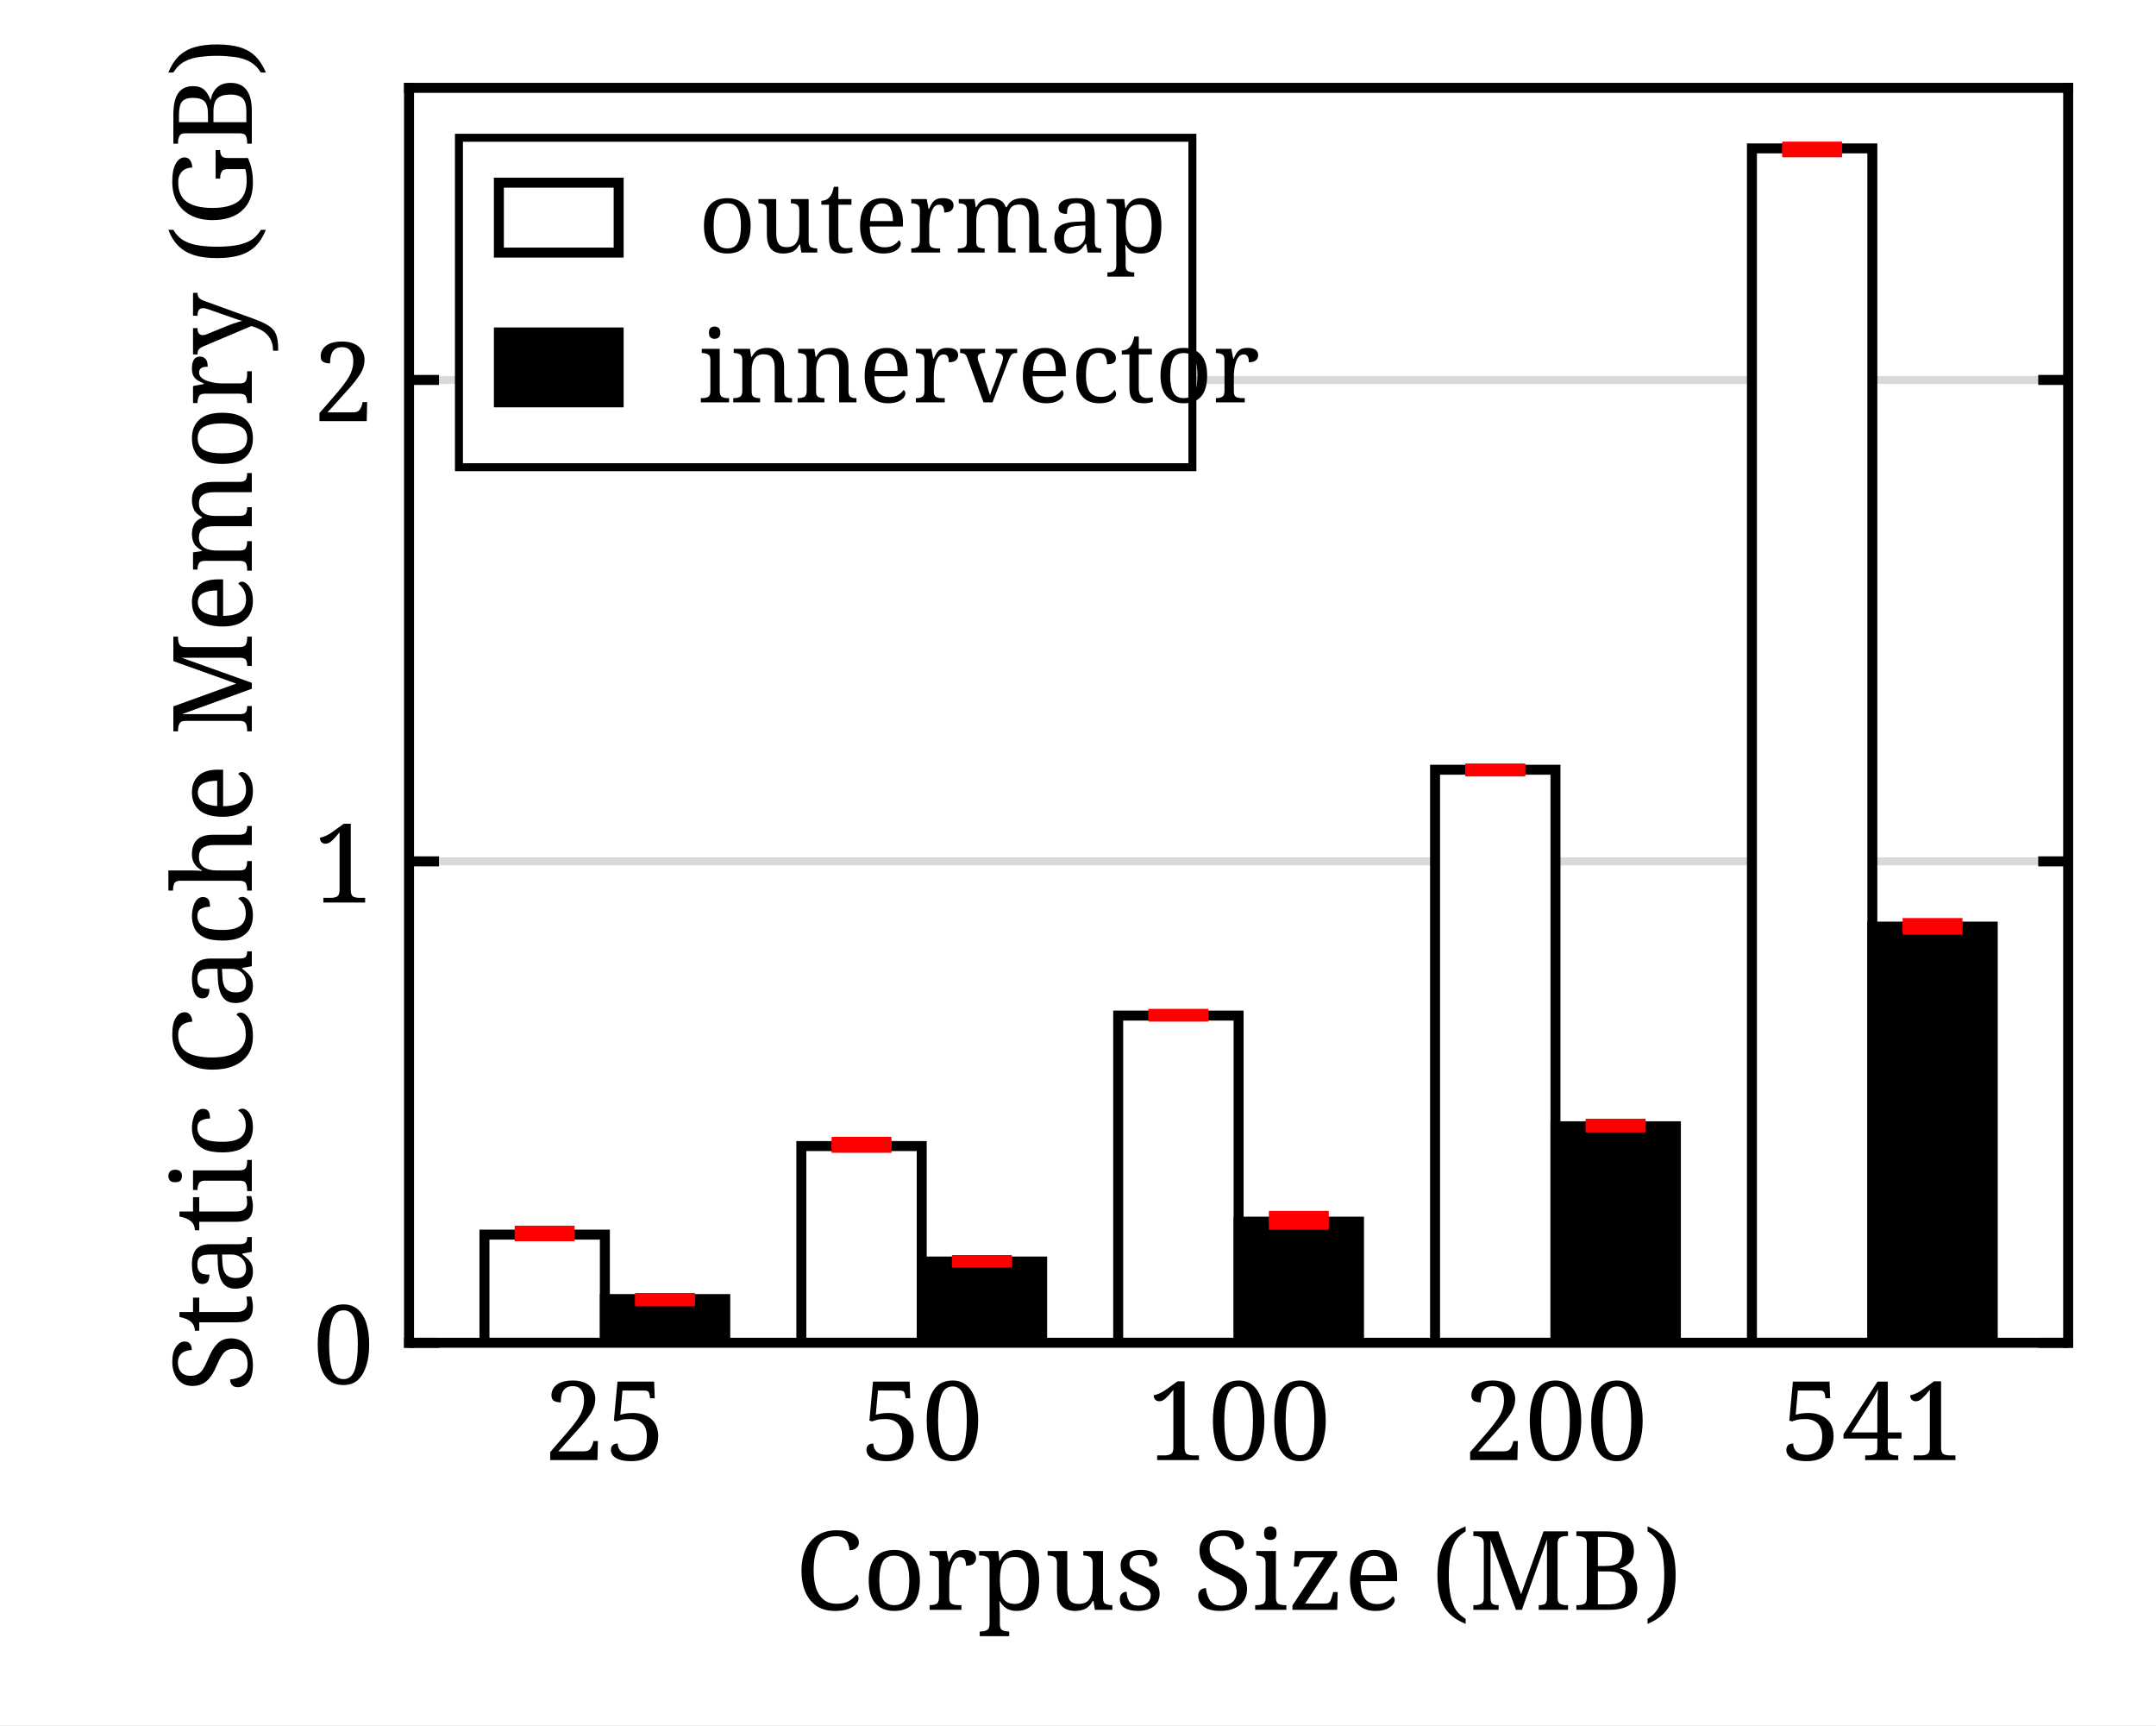
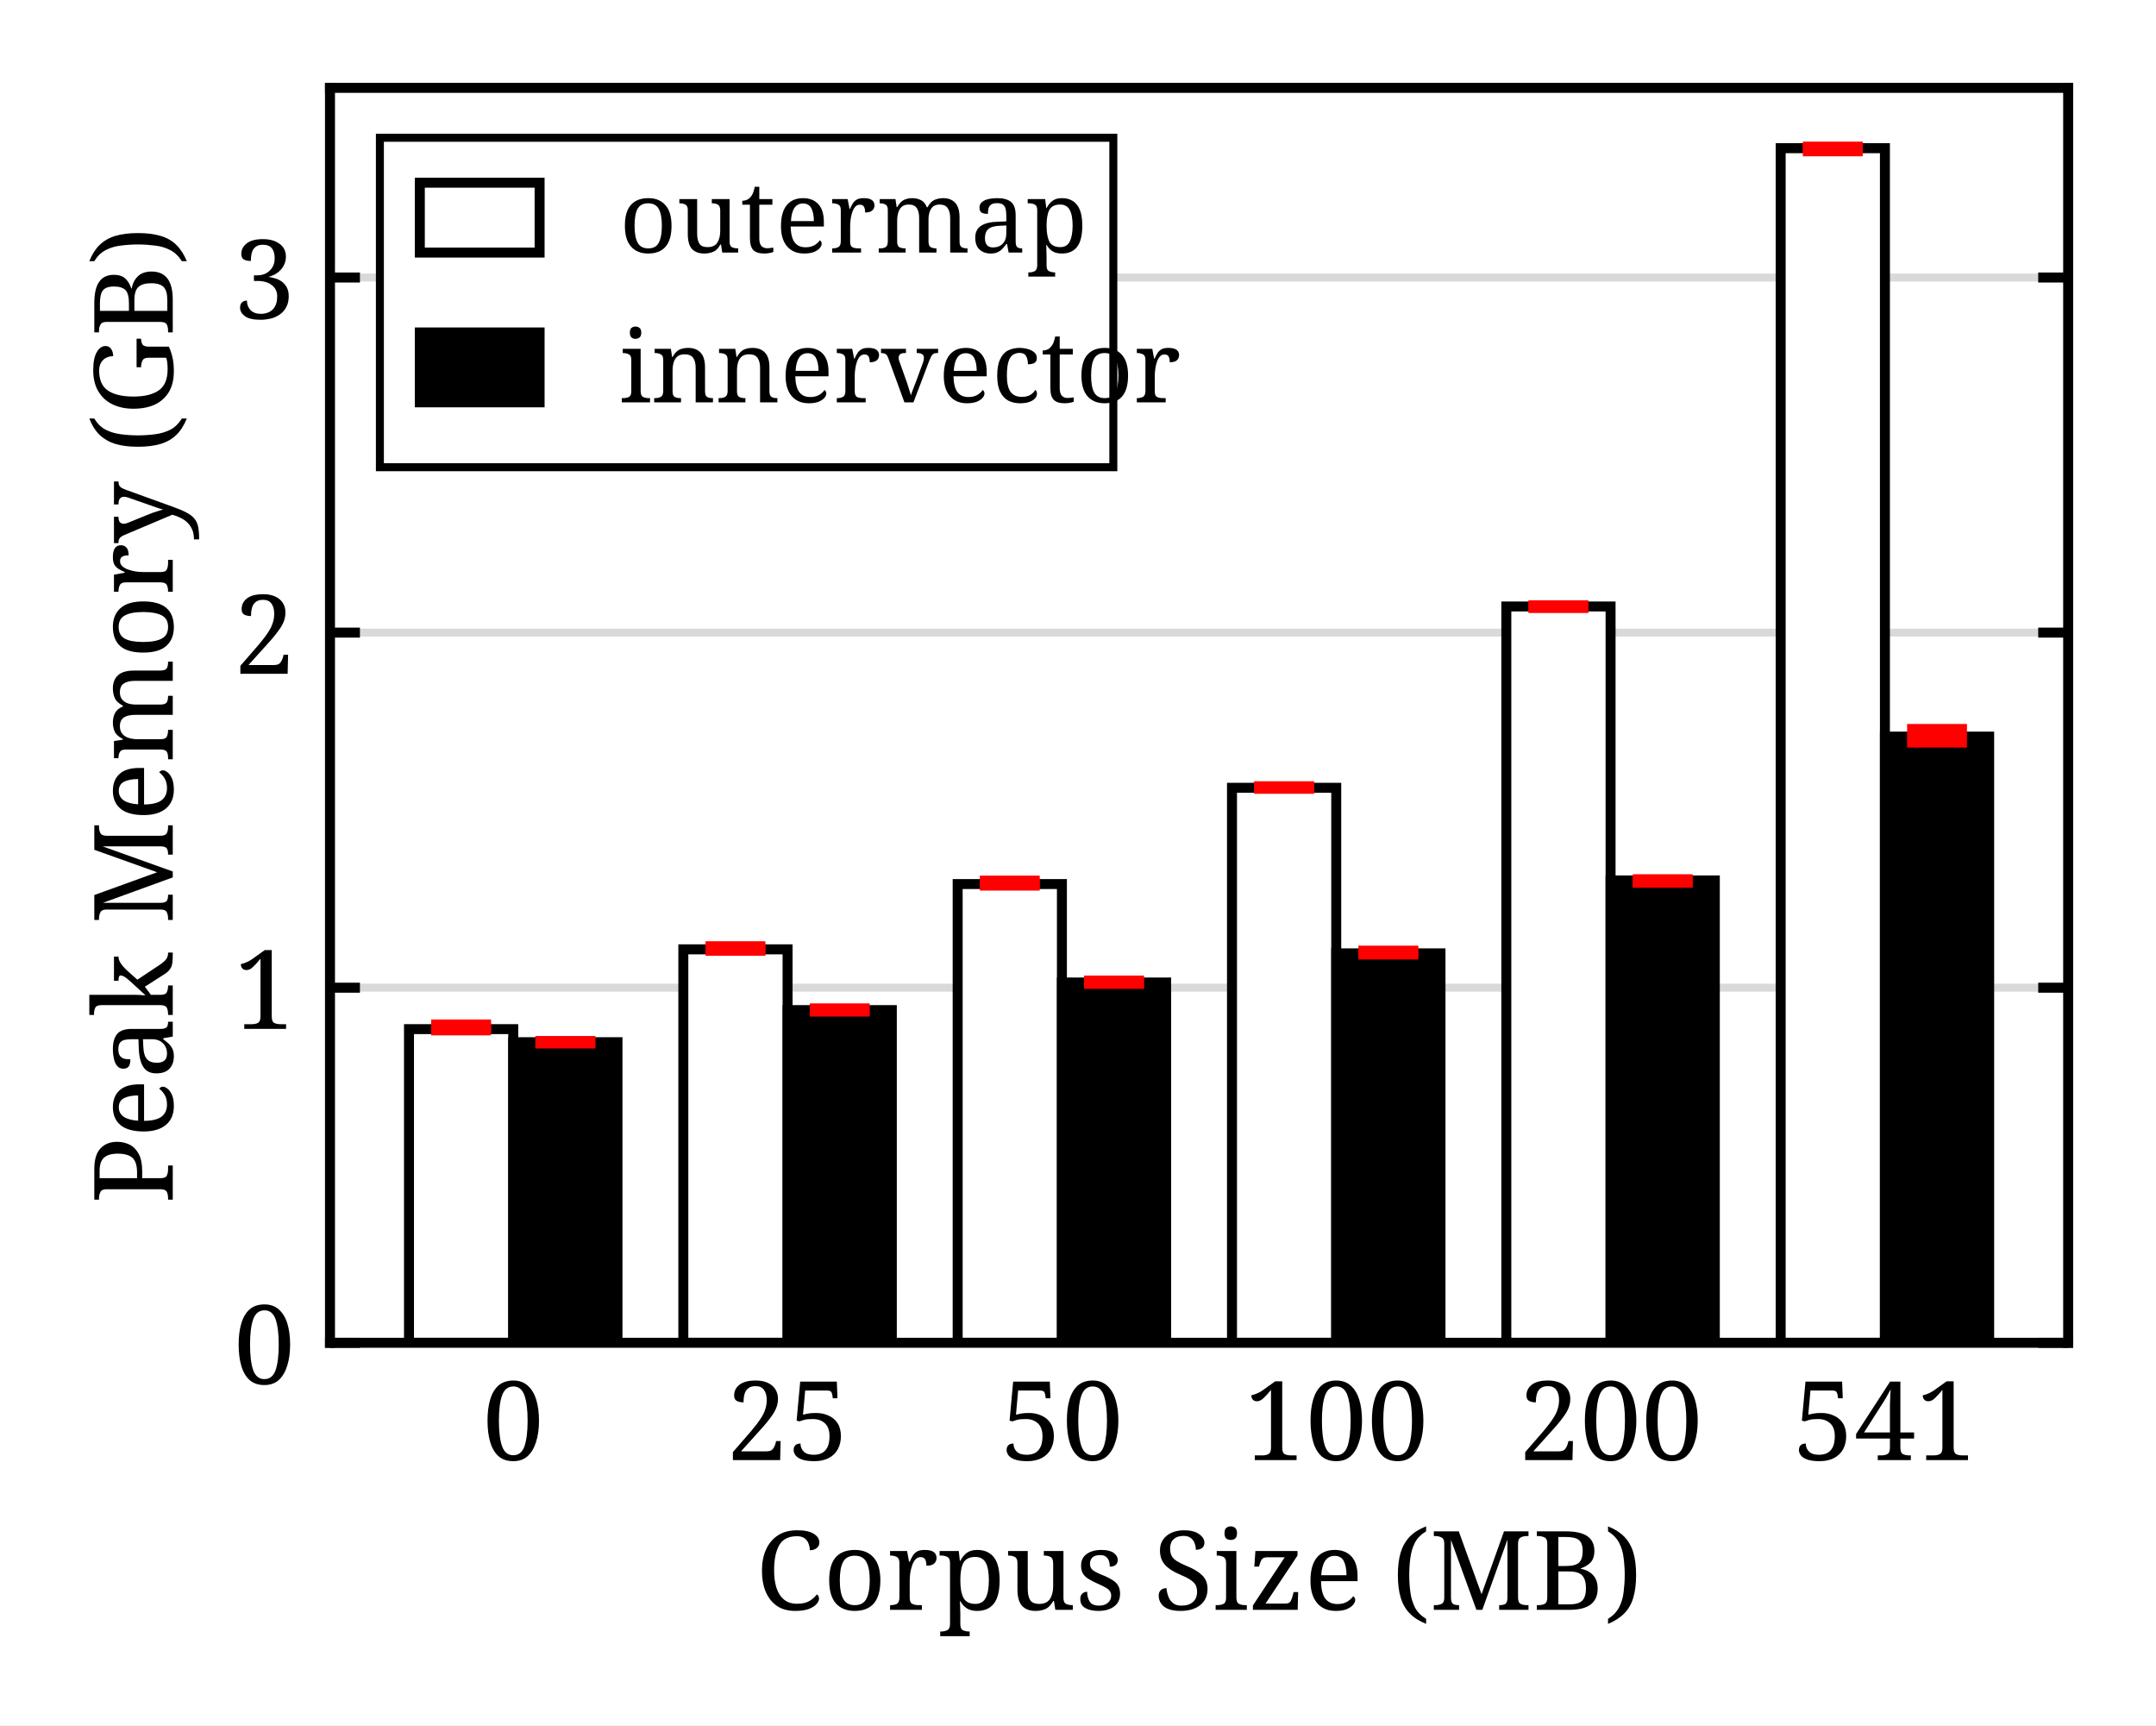
<svg xmlns="http://www.w3.org/2000/svg" xmlns:xlink="http://www.w3.org/1999/xlink" width="216pt" height="172.8pt" viewBox="0 0 216 172.8" version="1.1">
  <defs>
    <style type="text/css">*{stroke-linejoin: round; stroke-linecap: butt}</style>
  </defs>
  <g id="figure_1">
    <g id="patch_1">
      <path d="M 0 172.8  L 216 172.8  L 216 0  L 0 0  z " style="fill: #ffffff" />
    </g>
    <g id="axes_1">
      <g id="patch_2">
-         <path d="M 40.98 134.5  L 207.2 134.5  L 207.2 8.8  L 40.98 8.8  z " style="fill: #ffffff" />
+         <path d="M 33.06 134.5  L 207.2 134.5  L 207.2 8.8  L 33.06 8.8  z " style="fill: #ffffff" />
      </g>
      <g id="matplotlib.axis_1">
        <g id="xtick_1">
          <g id="text_1">
-             <text style="font-size: 11px; font-family: 'STIXGeneral', serif; text-anchor: middle" x="60.599" y="146.25" transform="rotate(-0 60.59878 146.25)">25</text>
+             <text style="font-size: 11px; font-family: 'STIXGeneral', serif; text-anchor: middle" x="51.419" y="146.25" transform="rotate(-0 51.41946 146.25)">0</text>
          </g>
        </g>
        <g id="xtick_2">
          <g id="text_2">
-             <text style="font-size: 11px; font-family: 'STIXGeneral', serif; text-anchor: middle" x="92.344" y="146.25" transform="rotate(-0 92.34439 146.25)">50</text>
+             <text style="font-size: 11px; font-family: 'STIXGeneral', serif; text-anchor: middle" x="78.904" y="146.25" transform="rotate(-0 78.90367 146.25)">25</text>
          </g>
        </g>
        <g id="xtick_3">
          <g id="text_3">
-             <text style="font-size: 11px; font-family: 'STIXGeneral', serif; text-anchor: middle" x="124.09" y="146.25" transform="rotate(-0 124.09 146.25)">100</text>
+             <text style="font-size: 11px; font-family: 'STIXGeneral', serif; text-anchor: middle" x="106.388" y="146.25" transform="rotate(-0 106.3879 146.25)">50</text>
          </g>
        </g>
        <g id="xtick_4">
          <g id="text_4">
-             <text style="font-size: 11px; font-family: 'STIXGeneral', serif; text-anchor: middle" x="155.836" y="146.25" transform="rotate(-0 155.8356 146.25)">200</text>
+             <text style="font-size: 11px; font-family: 'STIXGeneral', serif; text-anchor: middle" x="133.872" y="146.25" transform="rotate(-0 133.8721 146.25)">100</text>
          </g>
        </g>
        <g id="xtick_5">
          <g id="text_5">
-             <text style="font-size: 11px; font-family: 'STIXGeneral', serif; text-anchor: middle" x="187.581" y="146.25" transform="rotate(-0 187.5812 146.25)">541</text>
-           </g>
-         </g>
-         <g id="text_6">
-           <text style="font-size: 11px; font-family: 'STIXGeneral', serif; text-anchor: middle" x="124.09" y="161.25" transform="rotate(-0 124.09 161.25)">Corpus Size (MB)</text>
+             <text style="font-size: 11px; font-family: 'STIXGeneral', serif; text-anchor: middle" x="161.356" y="146.25" transform="rotate(-0 161.3563 146.25)">200</text>
+           </g>
+         </g>
+         <g id="xtick_6">
+           <g id="text_6">
+             <text style="font-size: 11px; font-family: 'STIXGeneral', serif; text-anchor: middle" x="188.841" y="146.25" transform="rotate(-0 188.8405 146.25)">541</text>
+           </g>
+         </g>
+         <g id="text_7">
+           <text style="font-size: 11px; font-family: 'STIXGeneral', serif; text-anchor: middle" x="120.13" y="161.25" transform="rotate(-0 120.13 161.25)">Corpus Size (MB)</text>
        </g>
      </g>
      <g id="matplotlib.axis_2">
        <g id="ytick_1">
          <g id="line2d_1">
-             <path d="M 40.98 134.5  L 207.2 134.5  " clip-path="url(#p76d71567d2)" style="fill: none; stroke: #d9d9d9; stroke-width: 0.8; stroke-linecap: square" />
+             <path d="M 33.06 134.5  L 207.2 134.5  " clip-path="url(#p39744489fa)" style="fill: none; stroke: #d9d9d9; stroke-width: 0.8; stroke-linecap: square" />
          </g>
          <g id="line2d_2">
            <defs>
              <path id="mdae82fceea" d="M 0 0  L 3 0  " style="stroke: #000000" />
            </defs>
            <g>
-               <use xlink:href="#mdae82fceea" x="40.98" y="134.5" style="stroke: #000000" />
+               <use xlink:href="#mdae82fceea" x="33.06" y="134.5" style="stroke: #000000" />
            </g>
          </g>
          <g id="line2d_3">
            <defs>
              <path id="m9e3574b6be" d="M 0 0  L -3 0  " style="stroke: #000000" />
            </defs>
            <g>
              <use xlink:href="#m9e3574b6be" x="207.2" y="134.5" style="stroke: #000000" />
            </g>
          </g>
-           <g id="text_7">
-             <text style="font-size: 11px; font-family: 'STIXGeneral', serif; text-anchor: end" x="37.48" y="138.625" transform="rotate(-0 37.48 138.625)">0</text>
+           <g id="text_8">
+             <text style="font-size: 11px; font-family: 'STIXGeneral', serif; text-anchor: end" x="29.56" y="138.625" transform="rotate(-0 29.56 138.625)">0</text>
          </g>
        </g>
        <g id="ytick_2">
          <g id="line2d_4">
-             <path d="M 40.98 86.278  L 207.2 86.278  " clip-path="url(#p76d71567d2)" style="fill: none; stroke: #d9d9d9; stroke-width: 0.8; stroke-linecap: square" />
+             <path d="M 33.06 98.933  L 207.2 98.933  " clip-path="url(#p39744489fa)" style="fill: none; stroke: #d9d9d9; stroke-width: 0.8; stroke-linecap: square" />
          </g>
          <g id="line2d_5">
            <g>
-               <use xlink:href="#mdae82fceea" x="40.98" y="86.278" style="stroke: #000000" />
+               <use xlink:href="#mdae82fceea" x="33.06" y="98.933" style="stroke: #000000" />
            </g>
          </g>
          <g id="line2d_6">
            <g>
-               <use xlink:href="#m9e3574b6be" x="207.2" y="86.278" style="stroke: #000000" />
-             </g>
-           </g>
-           <g id="text_8">
-             <text style="font-size: 11px; font-family: 'STIXGeneral', serif; text-anchor: end" x="37.48" y="90.403" transform="rotate(-0 37.48 90.40307)">1</text>
+               <use xlink:href="#m9e3574b6be" x="207.2" y="98.933" style="stroke: #000000" />
+             </g>
+           </g>
+           <g id="text_9">
+             <text style="font-size: 11px; font-family: 'STIXGeneral', serif; text-anchor: end" x="29.56" y="103.058" transform="rotate(-0 29.56 103.058)">1</text>
          </g>
        </g>
        <g id="ytick_3">
          <g id="line2d_7">
-             <path d="M 40.98 38.056  L 207.2 38.056  " clip-path="url(#p76d71567d2)" style="fill: none; stroke: #d9d9d9; stroke-width: 0.8; stroke-linecap: square" />
+             <path d="M 33.06 63.366  L 207.2 63.366  " clip-path="url(#p39744489fa)" style="fill: none; stroke: #d9d9d9; stroke-width: 0.8; stroke-linecap: square" />
          </g>
          <g id="line2d_8">
            <g>
-               <use xlink:href="#mdae82fceea" x="40.98" y="38.056" style="stroke: #000000" />
+               <use xlink:href="#mdae82fceea" x="33.06" y="63.366" style="stroke: #000000" />
            </g>
          </g>
          <g id="line2d_9">
            <g>
-               <use xlink:href="#m9e3574b6be" x="207.2" y="38.056" style="stroke: #000000" />
-             </g>
-           </g>
-           <g id="text_9">
-             <text style="font-size: 11px; font-family: 'STIXGeneral', serif; text-anchor: end" x="37.48" y="42.181" transform="rotate(-0 37.48 42.18113)">2</text>
-           </g>
-         </g>
-         <g id="text_10">
-           <text style="font-size: 11px; font-family: 'STIXGeneral', serif; text-anchor: middle" x="25.23" y="71.65" transform="rotate(-90 25.23 71.65)">Static Cache Memory (GB)</text>
+               <use xlink:href="#m9e3574b6be" x="207.2" y="63.366" style="stroke: #000000" />
+             </g>
+           </g>
+           <g id="text_10">
+             <text style="font-size: 11px; font-family: 'STIXGeneral', serif; text-anchor: end" x="29.56" y="67.491" transform="rotate(-0 29.56 67.49098)">2</text>
+           </g>
+         </g>
+         <g id="ytick_4">
+           <g id="line2d_10">
+             <path d="M 33.06 27.799  L 207.2 27.799  " clip-path="url(#p39744489fa)" style="fill: none; stroke: #d9d9d9; stroke-width: 0.8; stroke-linecap: square" />
+           </g>
+           <g id="line2d_11">
+             <g>
+               <use xlink:href="#mdae82fceea" x="33.06" y="27.799" style="stroke: #000000" />
+             </g>
+           </g>
+           <g id="line2d_12">
+             <g>
+               <use xlink:href="#m9e3574b6be" x="207.2" y="27.799" style="stroke: #000000" />
+             </g>
+           </g>
+           <g id="text_11">
+             <text style="font-size: 11px; font-family: 'STIXGeneral', serif; text-anchor: end" x="29.56" y="31.924" transform="rotate(-0 29.56 31.92397)">3</text>
+           </g>
+         </g>
+         <g id="text_12">
+           <text style="font-size: 11px; font-family: 'STIXGeneral', serif; text-anchor: middle" x="17.31" y="71.65" transform="rotate(-90 17.31 71.65)">Peak Memory (GB)</text>
        </g>
      </g>
      <g id="patch_3">
-         <path d="M 48.535 134.5  L 60.599 134.5  L 60.599 123.666  L 48.535 123.666  z " clip-path="url(#p76d71567d2)" style="fill: #ffffff; stroke: #000000; stroke-linejoin: miter" />
+         <path d="M 40.975 134.5  L 51.419 134.5  L 51.419 103.083  L 40.975 103.083  z " clip-path="url(#p39744489fa)" style="fill: #ffffff; stroke: #000000; stroke-linejoin: miter" />
      </g>
      <g id="patch_4">
-         <path d="M 80.281 134.5  L 92.344 134.5  L 92.344 114.796  L 80.281 114.796  z " clip-path="url(#p76d71567d2)" style="fill: #ffffff; stroke: #000000; stroke-linejoin: miter" />
+         <path d="M 68.46 134.5  L 78.904 134.5  L 78.904 95.092  L 68.46 95.092  z " clip-path="url(#p39744489fa)" style="fill: #ffffff; stroke: #000000; stroke-linejoin: miter" />
      </g>
      <g id="patch_5">
-         <path d="M 112.027 134.5  L 124.09 134.5  L 124.09 101.726  L 112.027 101.726  z " clip-path="url(#p76d71567d2)" style="fill: #ffffff; stroke: #000000; stroke-linejoin: miter" />
+         <path d="M 95.944 134.5  L 106.388 134.5  L 106.388 88.551  L 95.944 88.551  z " clip-path="url(#p39744489fa)" style="fill: #ffffff; stroke: #000000; stroke-linejoin: miter" />
      </g>
      <g id="patch_6">
-         <path d="M 143.772 134.5  L 155.836 134.5  L 155.836 77.101  L 143.772 77.101  z " clip-path="url(#p76d71567d2)" style="fill: #ffffff; stroke: #000000; stroke-linejoin: miter" />
+         <path d="M 123.428 134.5  L 133.872 134.5  L 133.872 78.91  L 123.428 78.91  z " clip-path="url(#p39744489fa)" style="fill: #ffffff; stroke: #000000; stroke-linejoin: miter" />
      </g>
      <g id="patch_7">
-         <path d="M 175.518 134.5  L 187.581 134.5  L 187.581 14.864  L 175.518 14.864  z " clip-path="url(#p76d71567d2)" style="fill: #ffffff; stroke: #000000; stroke-linejoin: miter" />
+         <path d="M 150.912 134.5  L 161.356 134.5  L 161.356 60.747  L 150.912 60.747  z " clip-path="url(#p39744489fa)" style="fill: #ffffff; stroke: #000000; stroke-linejoin: miter" />
      </g>
      <g id="patch_8">
-         <path d="M 60.599 134.5  L 72.662 134.5  L 72.662 130.121  L 60.599 130.121  z " clip-path="url(#p76d71567d2)" style="stroke: #000000; stroke-linejoin: miter" />
+         <path d="M 178.397 134.5  L 188.841 134.5  L 188.841 14.843  L 178.397 14.843  z " clip-path="url(#p39744489fa)" style="fill: #ffffff; stroke: #000000; stroke-linejoin: miter" />
      </g>
      <g id="patch_9">
-         <path d="M 92.344 134.5  L 104.408 134.5  L 104.408 126.364  L 92.344 126.364  z " clip-path="url(#p76d71567d2)" style="stroke: #000000; stroke-linejoin: miter" />
+         <path d="M 51.419 134.5  L 61.863 134.5  L 61.863 104.395  L 51.419 104.395  z " clip-path="url(#p39744489fa)" style="stroke: #000000; stroke-linejoin: miter" />
      </g>
      <g id="patch_10">
-         <path d="M 124.09 134.5  L 136.153 134.5  L 136.153 122.371  L 124.09 122.371  z " clip-path="url(#p76d71567d2)" style="stroke: #000000; stroke-linejoin: miter" />
+         <path d="M 78.904 134.5  L 89.348 134.5  L 89.348 101.18  L 78.904 101.18  z " clip-path="url(#p39744489fa)" style="stroke: #000000; stroke-linejoin: miter" />
      </g>
      <g id="patch_11">
-         <path d="M 155.836 134.5  L 167.899 134.5  L 167.899 112.812  L 155.836 112.812  z " clip-path="url(#p76d71567d2)" style="stroke: #000000; stroke-linejoin: miter" />
+         <path d="M 106.388 134.5  L 116.832 134.5  L 116.832 98.415  L 106.388 98.415  z " clip-path="url(#p39744489fa)" style="stroke: #000000; stroke-linejoin: miter" />
      </g>
      <g id="patch_12">
-         <path d="M 187.581 134.5  L 199.645 134.5  L 199.645 92.818  L 187.581 92.818  z " clip-path="url(#p76d71567d2)" style="stroke: #000000; stroke-linejoin: miter" />
+         <path d="M 133.872 134.5  L 144.316 134.5  L 144.316 95.491  L 133.872 95.491  z " clip-path="url(#p39744489fa)" style="stroke: #000000; stroke-linejoin: miter" />
      </g>
      <g id="patch_13">
-         <path d="M 40.98 134.5  L 40.98 8.8  " style="fill: none; stroke: #000000; stroke-linejoin: miter; stroke-linecap: square" />
+         <path d="M 161.356 134.5  L 171.8 134.5  L 171.8 88.189  L 161.356 88.189  z " clip-path="url(#p39744489fa)" style="stroke: #000000; stroke-linejoin: miter" />
      </g>
      <g id="patch_14">
+         <path d="M 188.841 134.5  L 199.285 134.5  L 199.285 73.782  L 188.841 73.782  z " clip-path="url(#p39744489fa)" style="stroke: #000000; stroke-linejoin: miter" />
+       </g>
+       <g id="patch_15">
+         <path d="M 33.06 134.5  L 33.06 8.8  " style="fill: none; stroke: #000000; stroke-linejoin: miter; stroke-linecap: square" />
+       </g>
+       <g id="patch_16">
        <path d="M 207.2 134.5  L 207.2 8.8  " style="fill: none; stroke: #000000; stroke-linejoin: miter; stroke-linecap: square" />
      </g>
-       <g id="patch_15">
-         <path d="M 40.98 134.5  L 207.2 134.5  " style="fill: none; stroke: #000000; stroke-linejoin: miter; stroke-linecap: square" />
-       </g>
-       <g id="patch_16">
-         <path d="M 40.98 8.8  L 207.2 8.8  " style="fill: none; stroke: #000000; stroke-linejoin: miter; stroke-linecap: square" />
+       <g id="patch_17">
+         <path d="M 33.06 134.5  L 207.2 134.5  " style="fill: none; stroke: #000000; stroke-linejoin: miter; stroke-linecap: square" />
+       </g>
+       <g id="patch_18">
+         <path d="M 33.06 8.8  L 207.2 8.8  " style="fill: none; stroke: #000000; stroke-linejoin: miter; stroke-linecap: square" />
      </g>
      <g id="LineCollection_1">
-         <path d="M 54.567 123.729  L 54.567 123.377  " clip-path="url(#p76d71567d2)" style="fill: none; stroke: #ff0000; stroke-width: 1.2" />
-         <path d="M 86.313 114.872  L 86.313 114.47  " clip-path="url(#p76d71567d2)" style="fill: none; stroke: #ff0000; stroke-width: 1.2" />
-         <path d="M 118.058 101.73  L 118.058 101.654  " clip-path="url(#p76d71567d2)" style="fill: none; stroke: #ff0000; stroke-width: 1.2" />
-         <path d="M 149.804 77.171  L 149.804 77.078  " clip-path="url(#p76d71567d2)" style="fill: none; stroke: #ff0000; stroke-width: 1.2" />
-         <path d="M 181.55 15.155  L 181.55 14.786  " clip-path="url(#p76d71567d2)" style="fill: none; stroke: #ff0000; stroke-width: 1.2" />
-       </g>
-       <g id="line2d_10">
+         <path d="M 46.197 103.111  L 46.197 102.722  " clip-path="url(#p39744489fa)" style="fill: none; stroke: #ff0000; stroke-width: 1.2" />
+         <path d="M 73.682 95.139  L 73.682 94.879  " clip-path="url(#p39744489fa)" style="fill: none; stroke: #ff0000; stroke-width: 1.2" />
+         <path d="M 101.166 88.606  L 101.166 88.31  " clip-path="url(#p39744489fa)" style="fill: none; stroke: #ff0000; stroke-width: 1.2" />
+         <path d="M 128.65 78.913  L 128.65 78.857  " clip-path="url(#p39744489fa)" style="fill: none; stroke: #ff0000; stroke-width: 1.2" />
+         <path d="M 156.134 60.799  L 156.134 60.73  " clip-path="url(#p39744489fa)" style="fill: none; stroke: #ff0000; stroke-width: 1.2" />
+         <path d="M 183.619 15.058  L 183.619 14.786  " clip-path="url(#p39744489fa)" style="fill: none; stroke: #ff0000; stroke-width: 1.2" />
+       </g>
+       <g id="line2d_13">
        <defs>
          <path id="m49be664565" d="M 3 0  L -3 -0  " style="stroke: #ff0000; stroke-width: 1.2" />
        </defs>
-         <g clip-path="url(#p76d71567d2)">
-           <use xlink:href="#m49be664565" x="54.567" y="123.729" style="fill: #1f77b4; stroke: #ff0000; stroke-width: 1.2" />
-           <use xlink:href="#m49be664565" x="86.313" y="114.872" style="fill: #1f77b4; stroke: #ff0000; stroke-width: 1.2" />
-           <use xlink:href="#m49be664565" x="118.058" y="101.73" style="fill: #1f77b4; stroke: #ff0000; stroke-width: 1.2" />
-           <use xlink:href="#m49be664565" x="149.804" y="77.171" style="fill: #1f77b4; stroke: #ff0000; stroke-width: 1.2" />
-           <use xlink:href="#m49be664565" x="181.55" y="15.155" style="fill: #1f77b4; stroke: #ff0000; stroke-width: 1.2" />
-         </g>
-       </g>
-       <g id="line2d_11">
-         <g clip-path="url(#p76d71567d2)">
-           <use xlink:href="#m49be664565" x="54.567" y="123.377" style="fill: #1f77b4; stroke: #ff0000; stroke-width: 1.2" />
-           <use xlink:href="#m49be664565" x="86.313" y="114.47" style="fill: #1f77b4; stroke: #ff0000; stroke-width: 1.2" />
-           <use xlink:href="#m49be664565" x="118.058" y="101.654" style="fill: #1f77b4; stroke: #ff0000; stroke-width: 1.2" />
-           <use xlink:href="#m49be664565" x="149.804" y="77.078" style="fill: #1f77b4; stroke: #ff0000; stroke-width: 1.2" />
-           <use xlink:href="#m49be664565" x="181.55" y="14.786" style="fill: #1f77b4; stroke: #ff0000; stroke-width: 1.2" />
+         <g clip-path="url(#p39744489fa)">
+           <use xlink:href="#m49be664565" x="46.197" y="103.111" style="fill: #1f77b4; stroke: #ff0000; stroke-width: 1.2" />
+           <use xlink:href="#m49be664565" x="73.682" y="95.139" style="fill: #1f77b4; stroke: #ff0000; stroke-width: 1.2" />
+           <use xlink:href="#m49be664565" x="101.166" y="88.606" style="fill: #1f77b4; stroke: #ff0000; stroke-width: 1.2" />
+           <use xlink:href="#m49be664565" x="128.65" y="78.913" style="fill: #1f77b4; stroke: #ff0000; stroke-width: 1.2" />
+           <use xlink:href="#m49be664565" x="156.134" y="60.799" style="fill: #1f77b4; stroke: #ff0000; stroke-width: 1.2" />
+           <use xlink:href="#m49be664565" x="183.619" y="15.058" style="fill: #1f77b4; stroke: #ff0000; stroke-width: 1.2" />
+         </g>
+       </g>
+       <g id="line2d_14">
+         <g clip-path="url(#p39744489fa)">
+           <use xlink:href="#m49be664565" x="46.197" y="102.722" style="fill: #1f77b4; stroke: #ff0000; stroke-width: 1.2" />
+           <use xlink:href="#m49be664565" x="73.682" y="94.879" style="fill: #1f77b4; stroke: #ff0000; stroke-width: 1.2" />
+           <use xlink:href="#m49be664565" x="101.166" y="88.31" style="fill: #1f77b4; stroke: #ff0000; stroke-width: 1.2" />
+           <use xlink:href="#m49be664565" x="128.65" y="78.857" style="fill: #1f77b4; stroke: #ff0000; stroke-width: 1.2" />
+           <use xlink:href="#m49be664565" x="156.134" y="60.73" style="fill: #1f77b4; stroke: #ff0000; stroke-width: 1.2" />
+           <use xlink:href="#m49be664565" x="183.619" y="14.786" style="fill: #1f77b4; stroke: #ff0000; stroke-width: 1.2" />
        </g>
      </g>
      <g id="LineCollection_2">
-         <path d="M 66.63 130.251  L 66.63 130.114  " clip-path="url(#p76d71567d2)" style="fill: none; stroke: #ff0000; stroke-width: 1.2" />
-         <path d="M 98.376 126.372  L 98.376 126.314  " clip-path="url(#p76d71567d2)" style="fill: none; stroke: #ff0000; stroke-width: 1.2" />
-         <path d="M 130.122 122.576  L 130.122 121.886  " clip-path="url(#p76d71567d2)" style="fill: none; stroke: #ff0000; stroke-width: 1.2" />
-         <path d="M 161.867 112.831  L 161.867 112.659  " clip-path="url(#p76d71567d2)" style="fill: none; stroke: #ff0000; stroke-width: 1.2" />
-         <path d="M 193.613 93.021  L 193.613 92.558  " clip-path="url(#p76d71567d2)" style="fill: none; stroke: #ff0000; stroke-width: 1.2" />
-       </g>
-       <g id="line2d_12">
+         <path d="M 56.641 104.425  L 56.641 104.374  " clip-path="url(#p39744489fa)" style="fill: none; stroke: #ff0000; stroke-width: 1.2" />
+         <path d="M 84.126 101.224  L 84.126 101.109  " clip-path="url(#p39744489fa)" style="fill: none; stroke: #ff0000; stroke-width: 1.2" />
+         <path d="M 111.61 98.451  L 111.61 98.321  " clip-path="url(#p39744489fa)" style="fill: none; stroke: #ff0000; stroke-width: 1.2" />
+         <path d="M 139.094 95.514  L 139.094 95.324  " clip-path="url(#p39744489fa)" style="fill: none; stroke: #ff0000; stroke-width: 1.2" />
+         <path d="M 166.578 88.324  L 166.578 88.171  " clip-path="url(#p39744489fa)" style="fill: none; stroke: #ff0000; stroke-width: 1.2" />
+         <path d="M 194.063 74.279  L 194.063 73.118  " clip-path="url(#p39744489fa)" style="fill: none; stroke: #ff0000; stroke-width: 1.2" />
+       </g>
+       <g id="line2d_15">
        <defs>
          <path id="m3f663b1e8a" d="M 3 0  L -3 -0  " style="stroke: #ff0000; stroke-width: 1.2" />
        </defs>
-         <g clip-path="url(#p76d71567d2)">
-           <use xlink:href="#m3f663b1e8a" x="66.63" y="130.251" style="fill: #ff7f0e; stroke: #ff0000; stroke-width: 1.2" />
-           <use xlink:href="#m3f663b1e8a" x="98.376" y="126.372" style="fill: #ff7f0e; stroke: #ff0000; stroke-width: 1.2" />
-           <use xlink:href="#m3f663b1e8a" x="130.122" y="122.576" style="fill: #ff7f0e; stroke: #ff0000; stroke-width: 1.2" />
-           <use xlink:href="#m3f663b1e8a" x="161.867" y="112.831" style="fill: #ff7f0e; stroke: #ff0000; stroke-width: 1.2" />
-           <use xlink:href="#m3f663b1e8a" x="193.613" y="93.021" style="fill: #ff7f0e; stroke: #ff0000; stroke-width: 1.2" />
-         </g>
-       </g>
-       <g id="line2d_13">
-         <g clip-path="url(#p76d71567d2)">
-           <use xlink:href="#m3f663b1e8a" x="66.63" y="130.114" style="fill: #ff7f0e; stroke: #ff0000; stroke-width: 1.2" />
-           <use xlink:href="#m3f663b1e8a" x="98.376" y="126.314" style="fill: #ff7f0e; stroke: #ff0000; stroke-width: 1.2" />
-           <use xlink:href="#m3f663b1e8a" x="130.122" y="121.886" style="fill: #ff7f0e; stroke: #ff0000; stroke-width: 1.2" />
-           <use xlink:href="#m3f663b1e8a" x="161.867" y="112.659" style="fill: #ff7f0e; stroke: #ff0000; stroke-width: 1.2" />
-           <use xlink:href="#m3f663b1e8a" x="193.613" y="92.558" style="fill: #ff7f0e; stroke: #ff0000; stroke-width: 1.2" />
-         </g>
-       </g>
-       <g id="line2d_14" />
-       <g id="line2d_15" />
+         <g clip-path="url(#p39744489fa)">
+           <use xlink:href="#m3f663b1e8a" x="56.641" y="104.425" style="fill: #ff7f0e; stroke: #ff0000; stroke-width: 1.2" />
+           <use xlink:href="#m3f663b1e8a" x="84.126" y="101.224" style="fill: #ff7f0e; stroke: #ff0000; stroke-width: 1.2" />
+           <use xlink:href="#m3f663b1e8a" x="111.61" y="98.451" style="fill: #ff7f0e; stroke: #ff0000; stroke-width: 1.2" />
+           <use xlink:href="#m3f663b1e8a" x="139.094" y="95.514" style="fill: #ff7f0e; stroke: #ff0000; stroke-width: 1.2" />
+           <use xlink:href="#m3f663b1e8a" x="166.578" y="88.324" style="fill: #ff7f0e; stroke: #ff0000; stroke-width: 1.2" />
+           <use xlink:href="#m3f663b1e8a" x="194.063" y="74.279" style="fill: #ff7f0e; stroke: #ff0000; stroke-width: 1.2" />
+         </g>
+       </g>
+       <g id="line2d_16">
+         <g clip-path="url(#p39744489fa)">
+           <use xlink:href="#m3f663b1e8a" x="56.641" y="104.374" style="fill: #ff7f0e; stroke: #ff0000; stroke-width: 1.2" />
+           <use xlink:href="#m3f663b1e8a" x="84.126" y="101.109" style="fill: #ff7f0e; stroke: #ff0000; stroke-width: 1.2" />
+           <use xlink:href="#m3f663b1e8a" x="111.61" y="98.321" style="fill: #ff7f0e; stroke: #ff0000; stroke-width: 1.2" />
+           <use xlink:href="#m3f663b1e8a" x="139.094" y="95.324" style="fill: #ff7f0e; stroke: #ff0000; stroke-width: 1.2" />
+           <use xlink:href="#m3f663b1e8a" x="166.578" y="88.171" style="fill: #ff7f0e; stroke: #ff0000; stroke-width: 1.2" />
+           <use xlink:href="#m3f663b1e8a" x="194.063" y="73.118" style="fill: #ff7f0e; stroke: #ff0000; stroke-width: 1.2" />
+         </g>
+       </g>
+       <g id="line2d_17" />
+       <g id="line2d_18" />
      <g id="legend_1">
-         <g id="patch_17">
-           <path d="M 45.98 46.8  L 119.46 46.8  L 119.46 13.8  L 45.98 13.8  z " style="fill: #ffffff; stroke: #000000; stroke-width: 0.8; stroke-linejoin: miter" />
-         </g>
-         <g id="patch_18">
-           <path d="M 49.98 25.3  L 61.98 25.3  L 61.98 18.3  L 49.98 18.3  z " style="fill: #ffffff; stroke: #000000; stroke-linejoin: miter" />
-         </g>
-         <g id="text_11">
-           <text style="font-size: 10px; font-family: 'STIXGeneral', serif; text-anchor: start" x="69.98" y="25.3" transform="rotate(-0 69.98 25.3)">outermap</text>
-         </g>
        <g id="patch_19">
-           <path d="M 49.98 40.3  L 61.98 40.3  L 61.98 33.3  L 49.98 33.3  z " style="stroke: #000000; stroke-linejoin: miter" />
-         </g>
-         <g id="text_12">
-           <text style="font-size: 10px; font-family: 'STIXGeneral', serif; text-anchor: start" x="69.98" y="40.3" transform="rotate(-0 69.98 40.3)">innervector</text>
+           <path d="M 38.06 46.8  L 111.54 46.8  L 111.54 13.8  L 38.06 13.8  z " style="fill: #ffffff; stroke: #000000; stroke-width: 0.8; stroke-linejoin: miter" />
+         </g>
+         <g id="patch_20">
+           <path d="M 42.06 25.3  L 54.06 25.3  L 54.06 18.3  L 42.06 18.3  z " style="fill: #ffffff; stroke: #000000; stroke-linejoin: miter" />
+         </g>
+         <g id="text_13">
+           <text style="font-size: 10px; font-family: 'STIXGeneral', serif; text-anchor: start" x="62.06" y="25.3" transform="rotate(-0 62.06 25.3)">outermap</text>
+         </g>
+         <g id="patch_21">
+           <path d="M 42.06 40.3  L 54.06 40.3  L 54.06 33.3  L 42.06 33.3  z " style="stroke: #000000; stroke-linejoin: miter" />
+         </g>
+         <g id="text_14">
+           <text style="font-size: 10px; font-family: 'STIXGeneral', serif; text-anchor: start" x="62.06" y="40.3" transform="rotate(-0 62.06 40.3)">innervector</text>
        </g>
      </g>
    </g>
  </g>
  <defs>
-     <clipPath id="p76d71567d2">
-       <rect x="40.98" y="8.8" width="166.22" height="125.7" />
+     <clipPath id="p39744489fa">
+       <rect x="33.06" y="8.8" width="174.14" height="125.7" />
    </clipPath>
  </defs>
</svg>
